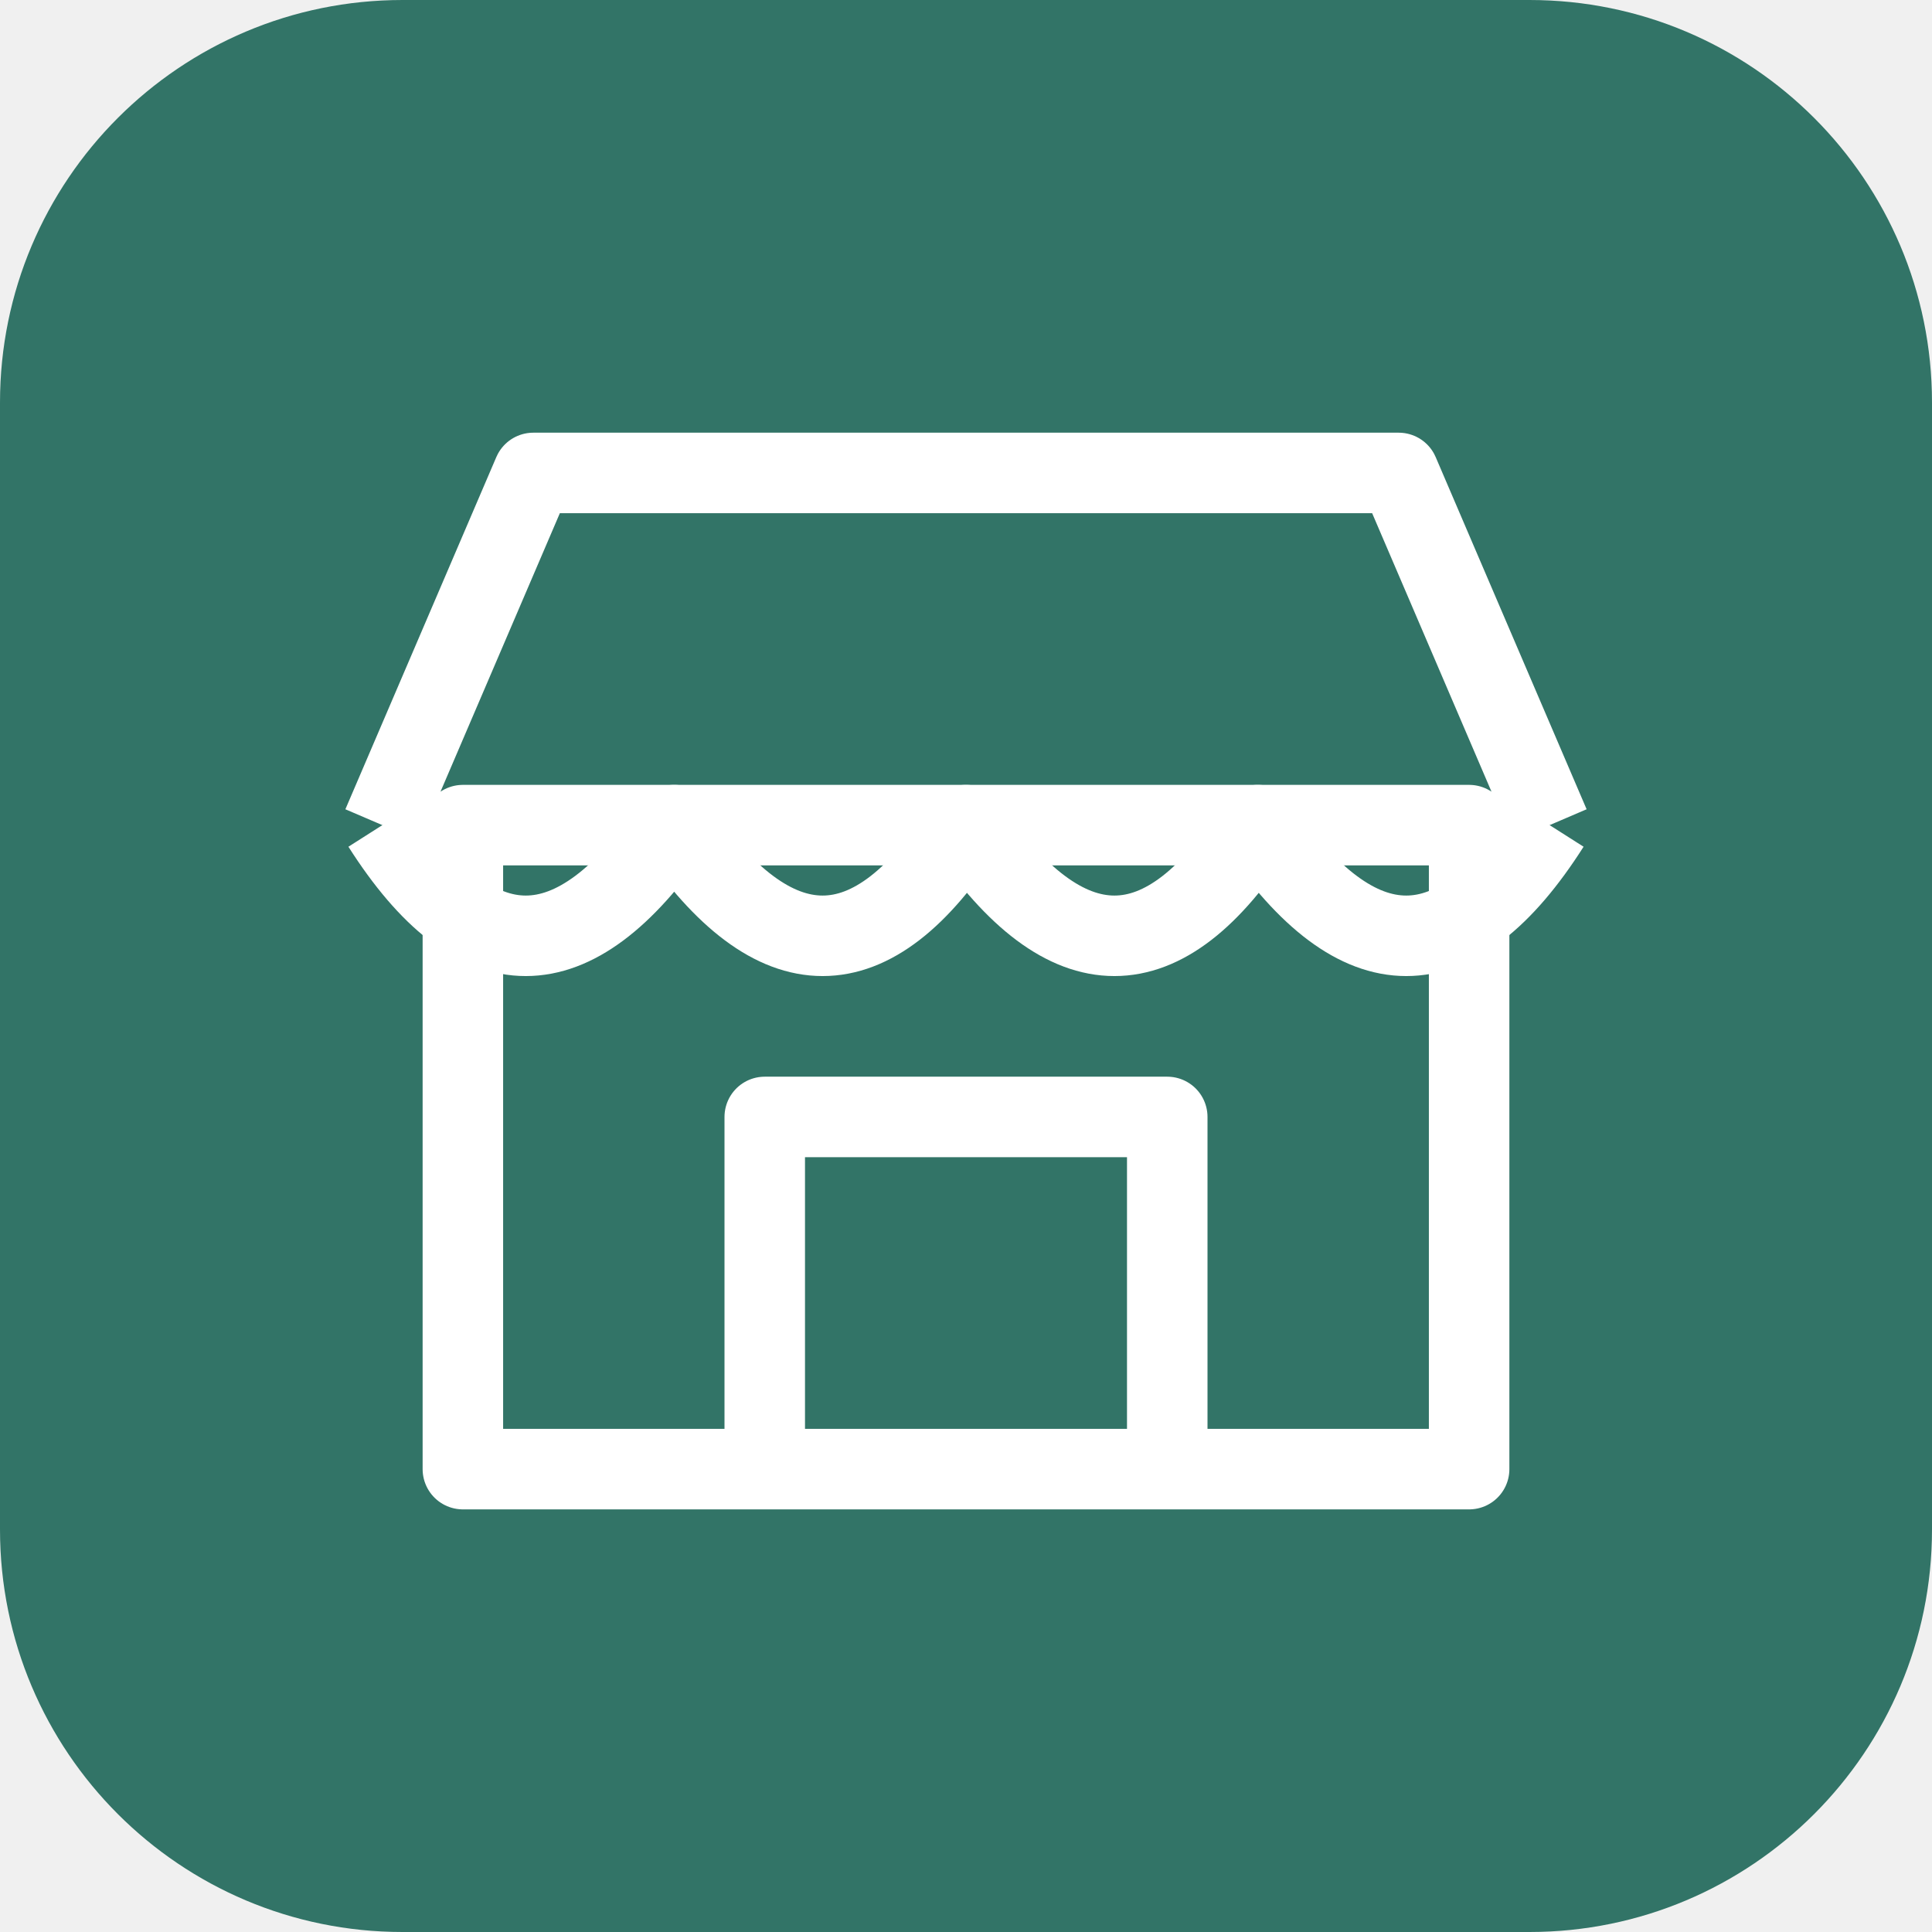
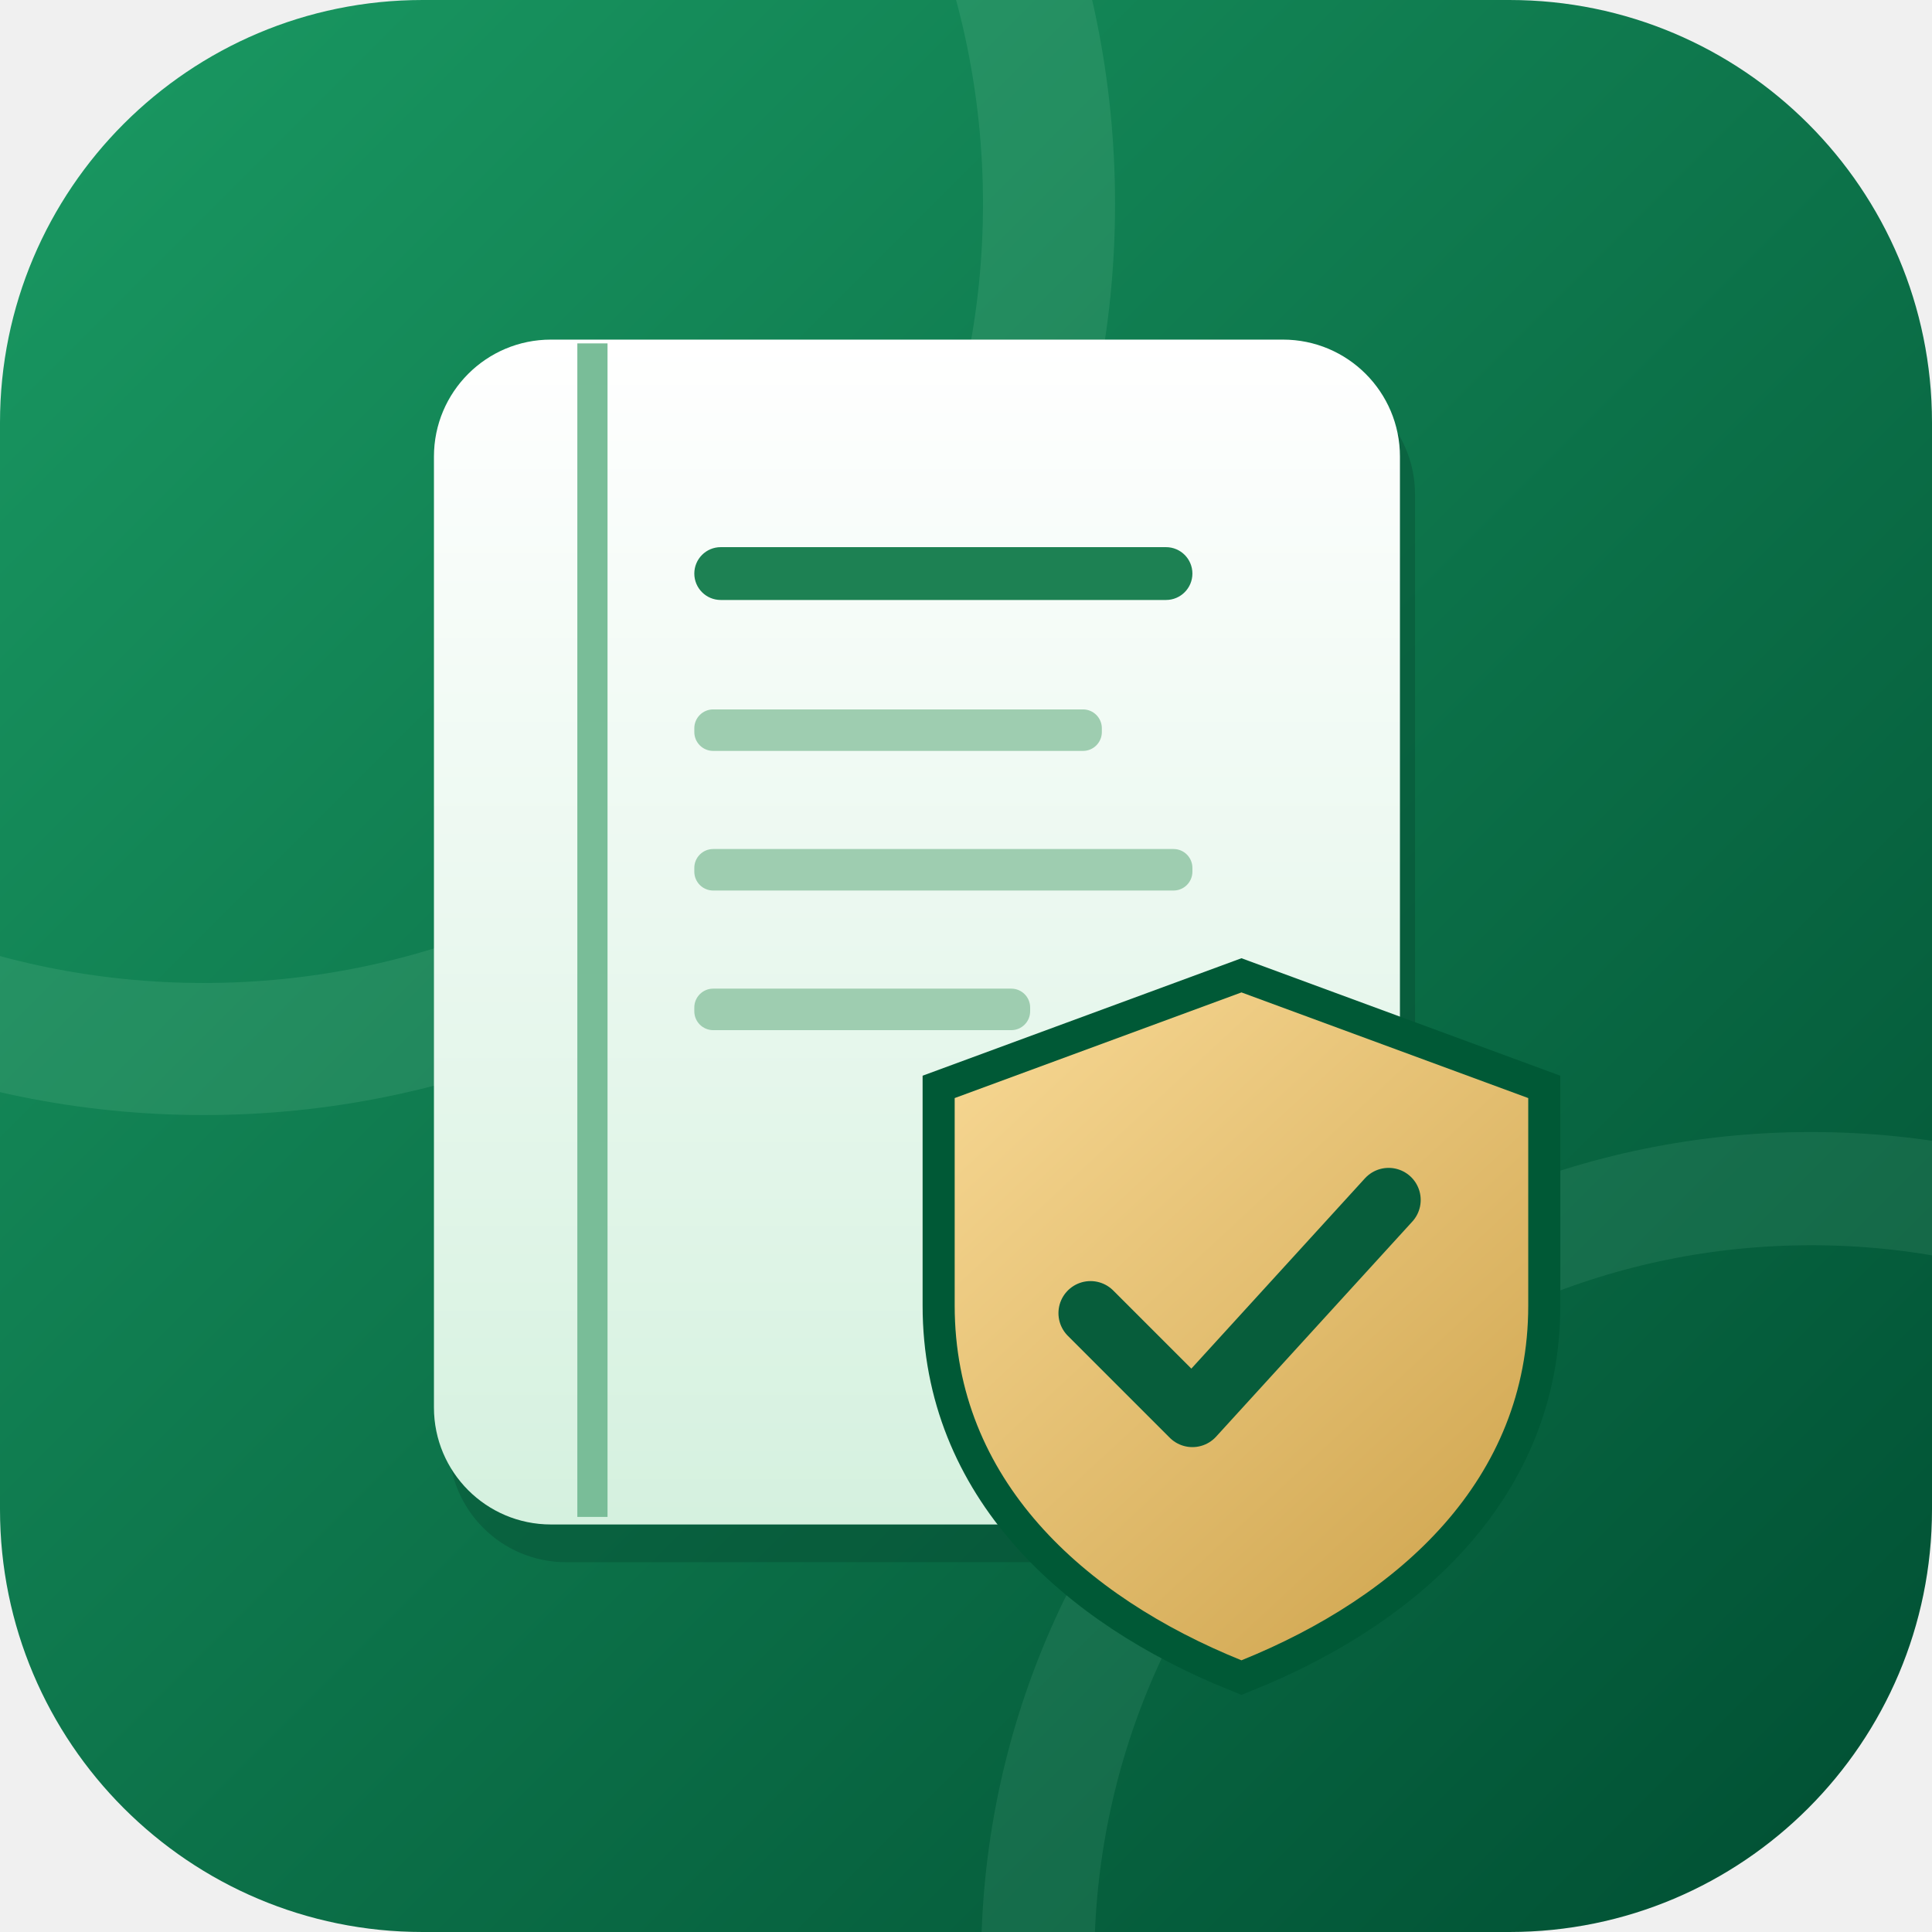
- <svg xmlns="http://www.w3.org/2000/svg" width="192" height="192" viewBox="0 0 192 192">
-   <rect width="192" height="192" rx="40" fill="#327467" />
-   <g stroke="#fff" fill="none" stroke-width="8" stroke-linejoin="round">
-     <path d="M46 82h100v64H46zM38 82l15-35h86l15 35M76 146v-35h40v35" />
-     <path d="M38 82q14 22 29 0 15 22 29 0 15 22 29 0 15 22 29 0" />
-   </g>
+ <svg xmlns="http://www.w3.org/2000/svg" width="512" height="512" viewBox="0 0 512 512">
+   <defs>
+     <linearGradient id="bg" x2="1" y2="1">
+       <stop stop-color="#1a9a63" />
+       <stop offset="1" stop-color="#004e32" />
+     </linearGradient>
+     <linearGradient id="paper" x2="0" y2="1">
+       <stop stop-color="#ffffff" />
+       <stop offset="1" stop-color="#d5f1df" />
+     </linearGradient>
+     <linearGradient id="gold" x2=".8" y2="1">
+       <stop stop-color="#f8d995" />
+       <stop offset="1" stop-color="#d1a751" />
+     </linearGradient>
+   </defs>
+   <rect width="512" height="512" rx="112" fill="url(#bg)" />
+   <circle cx="54" cy="54" r="224" fill="none" stroke="#a9e5bf" stroke-opacity=".12" stroke-width="35" />
+   <circle cx="480" cy="520" r="205" fill="none" stroke="#a9e5bf" stroke-opacity=".1" stroke-width="30" />
+   <rect x="119" y="100" width="256" height="314" rx="31" fill="#002d20" opacity=".23" />
+   <rect x="115" y="90" width="256" height="314" rx="31" fill="url(#paper)" />
+   <path d="M157 91v311" stroke="#79bd98" stroke-width="8" />
+   <rect x="184" y="145" width="132" height="14" rx="7" fill="#1d8153" />
+   <rect x="184" y="188" width="108" height="11" rx="5" fill="#9ecdb0" />
+   <rect x="184" y="225" width="132" height="11" rx="5" fill="#9ecdb0" />
+   <rect x="184" y="262" width="89" height="11" rx="5" fill="#9ecdb0" />
+   <path d="M329 263 405 291v55c0 46-34 77-76 94-42-17-76-48-76-94v-55Z" fill="#005936" stroke="#005936" stroke-width="17" />
+   <path d="M329 263 405 291v55c0 46-34 77-76 94-42-17-76-48-76-94v-55Z" fill="url(#gold)" />
+   <path d="m289 348 27 27 52-57" fill="none" stroke="#075d3b" stroke-width="17" stroke-linecap="round" stroke-linejoin="round" />
</svg>
